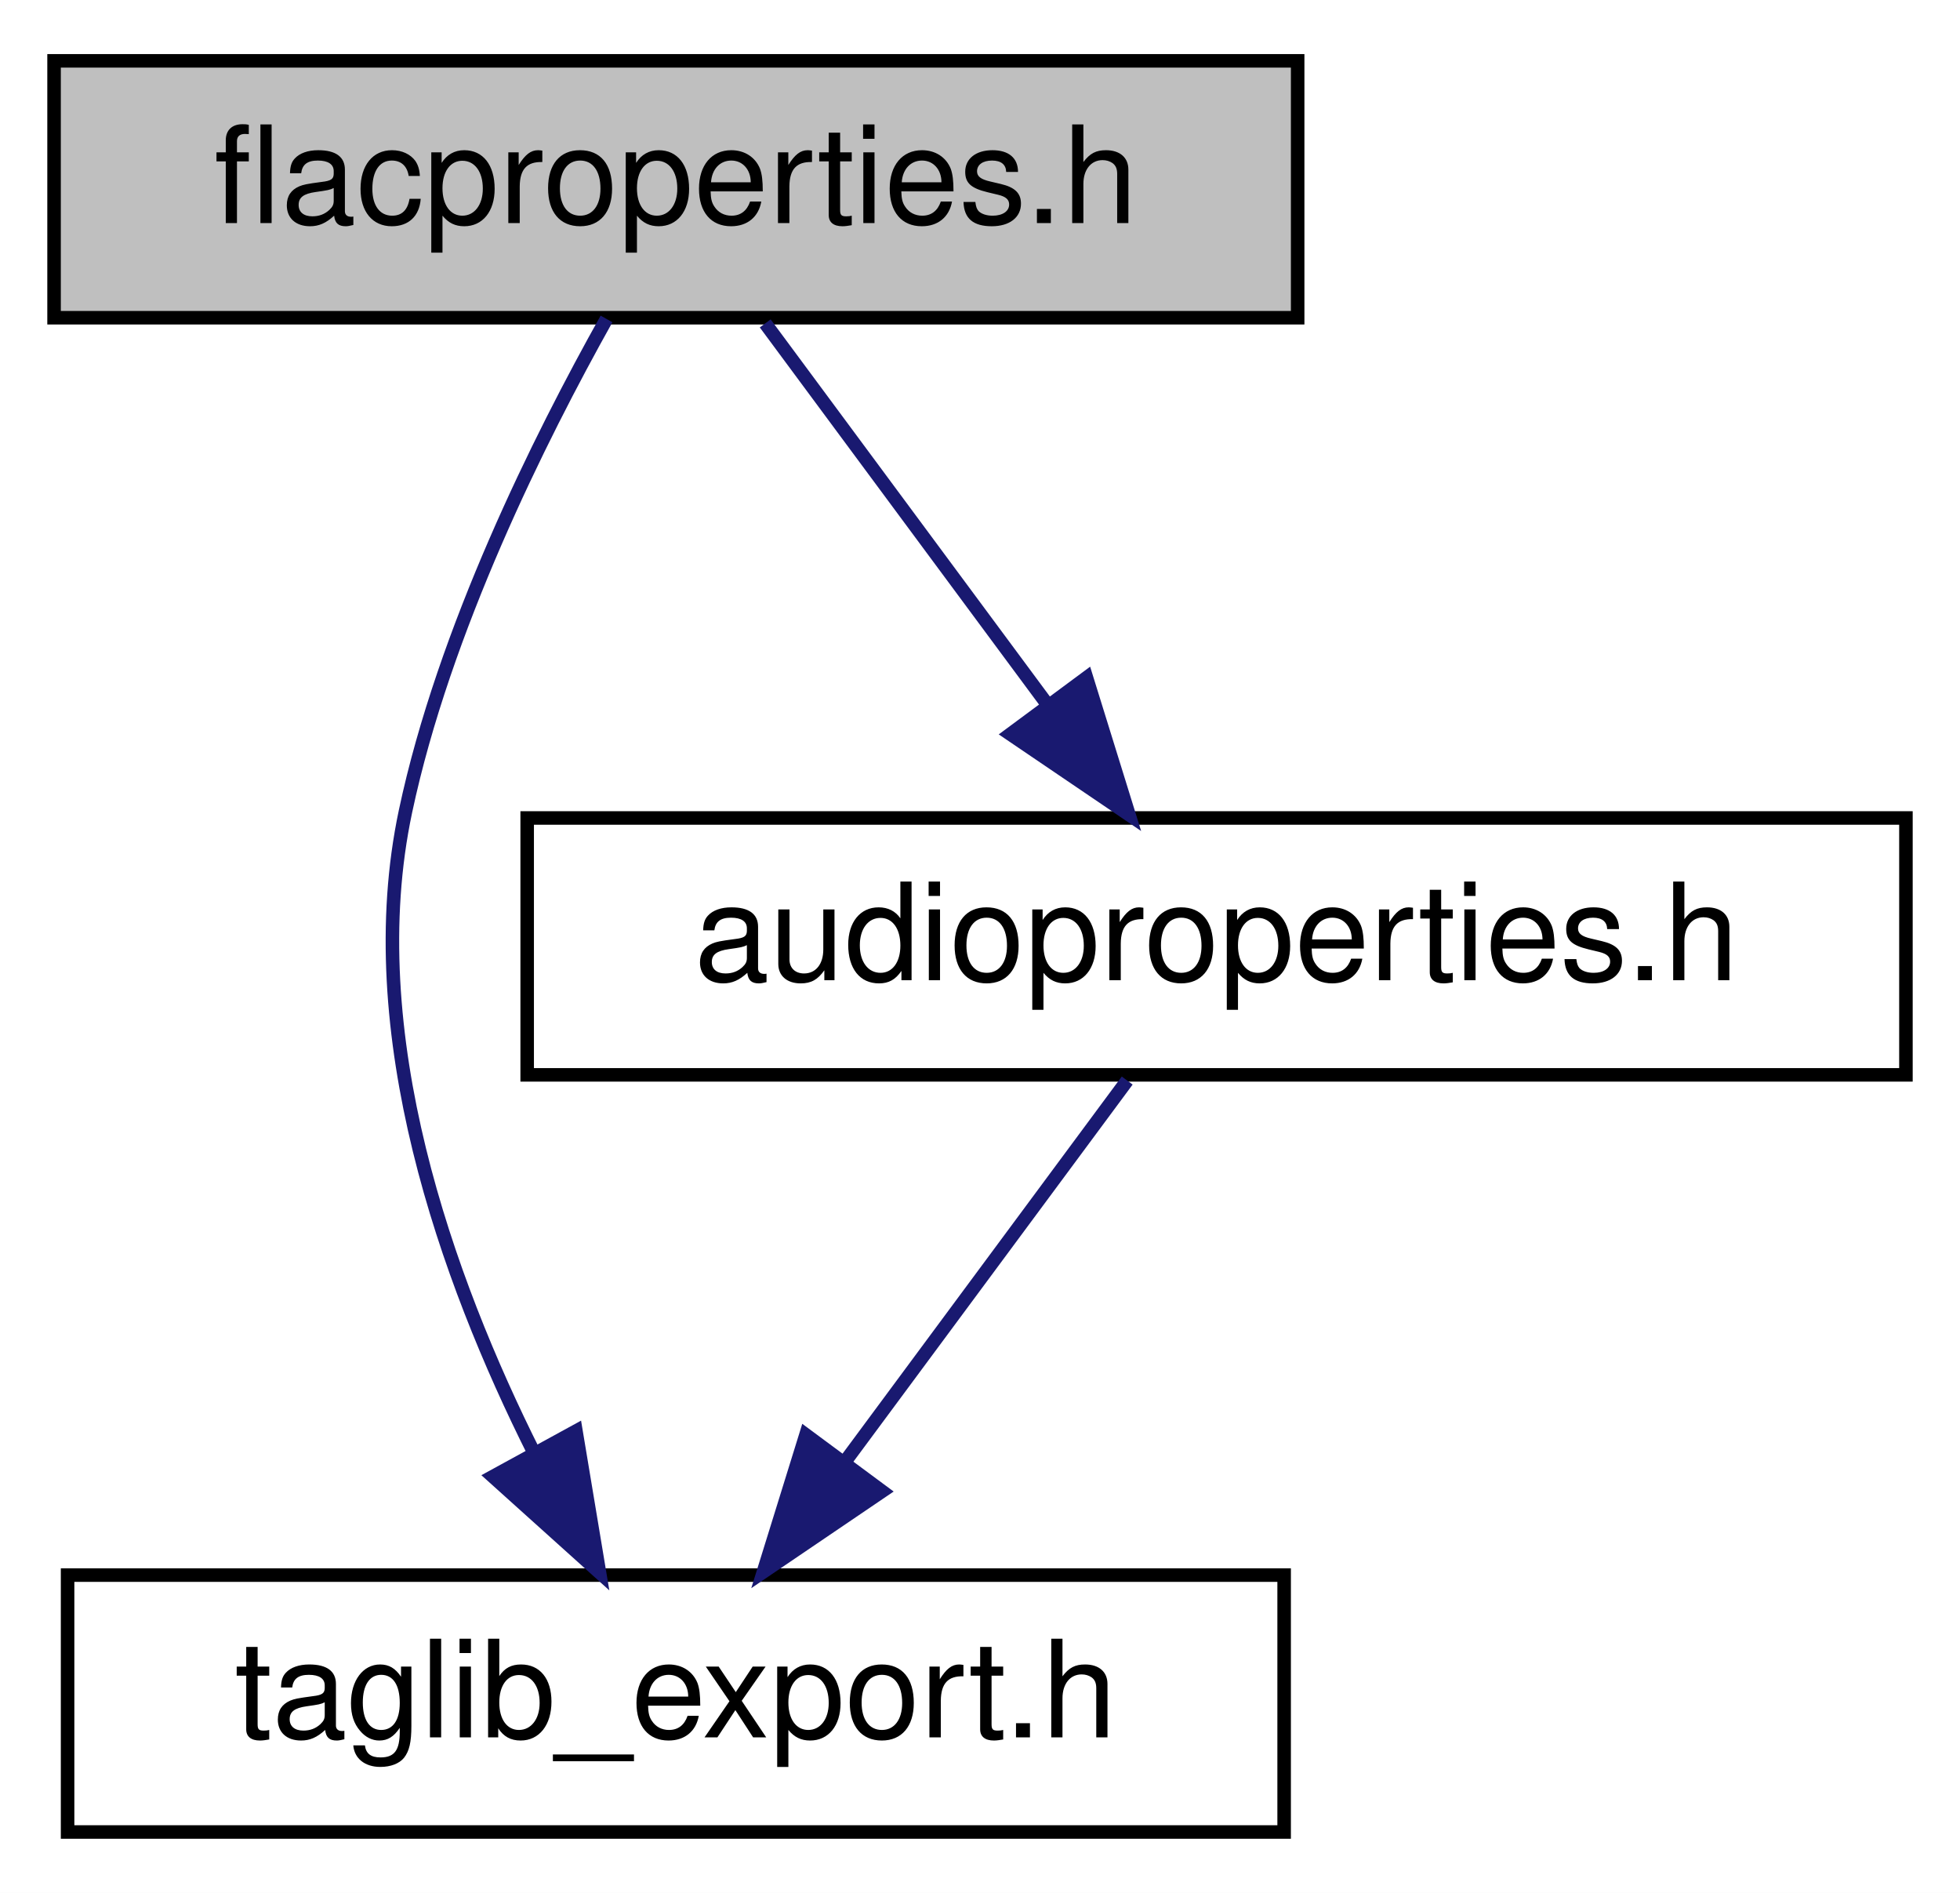
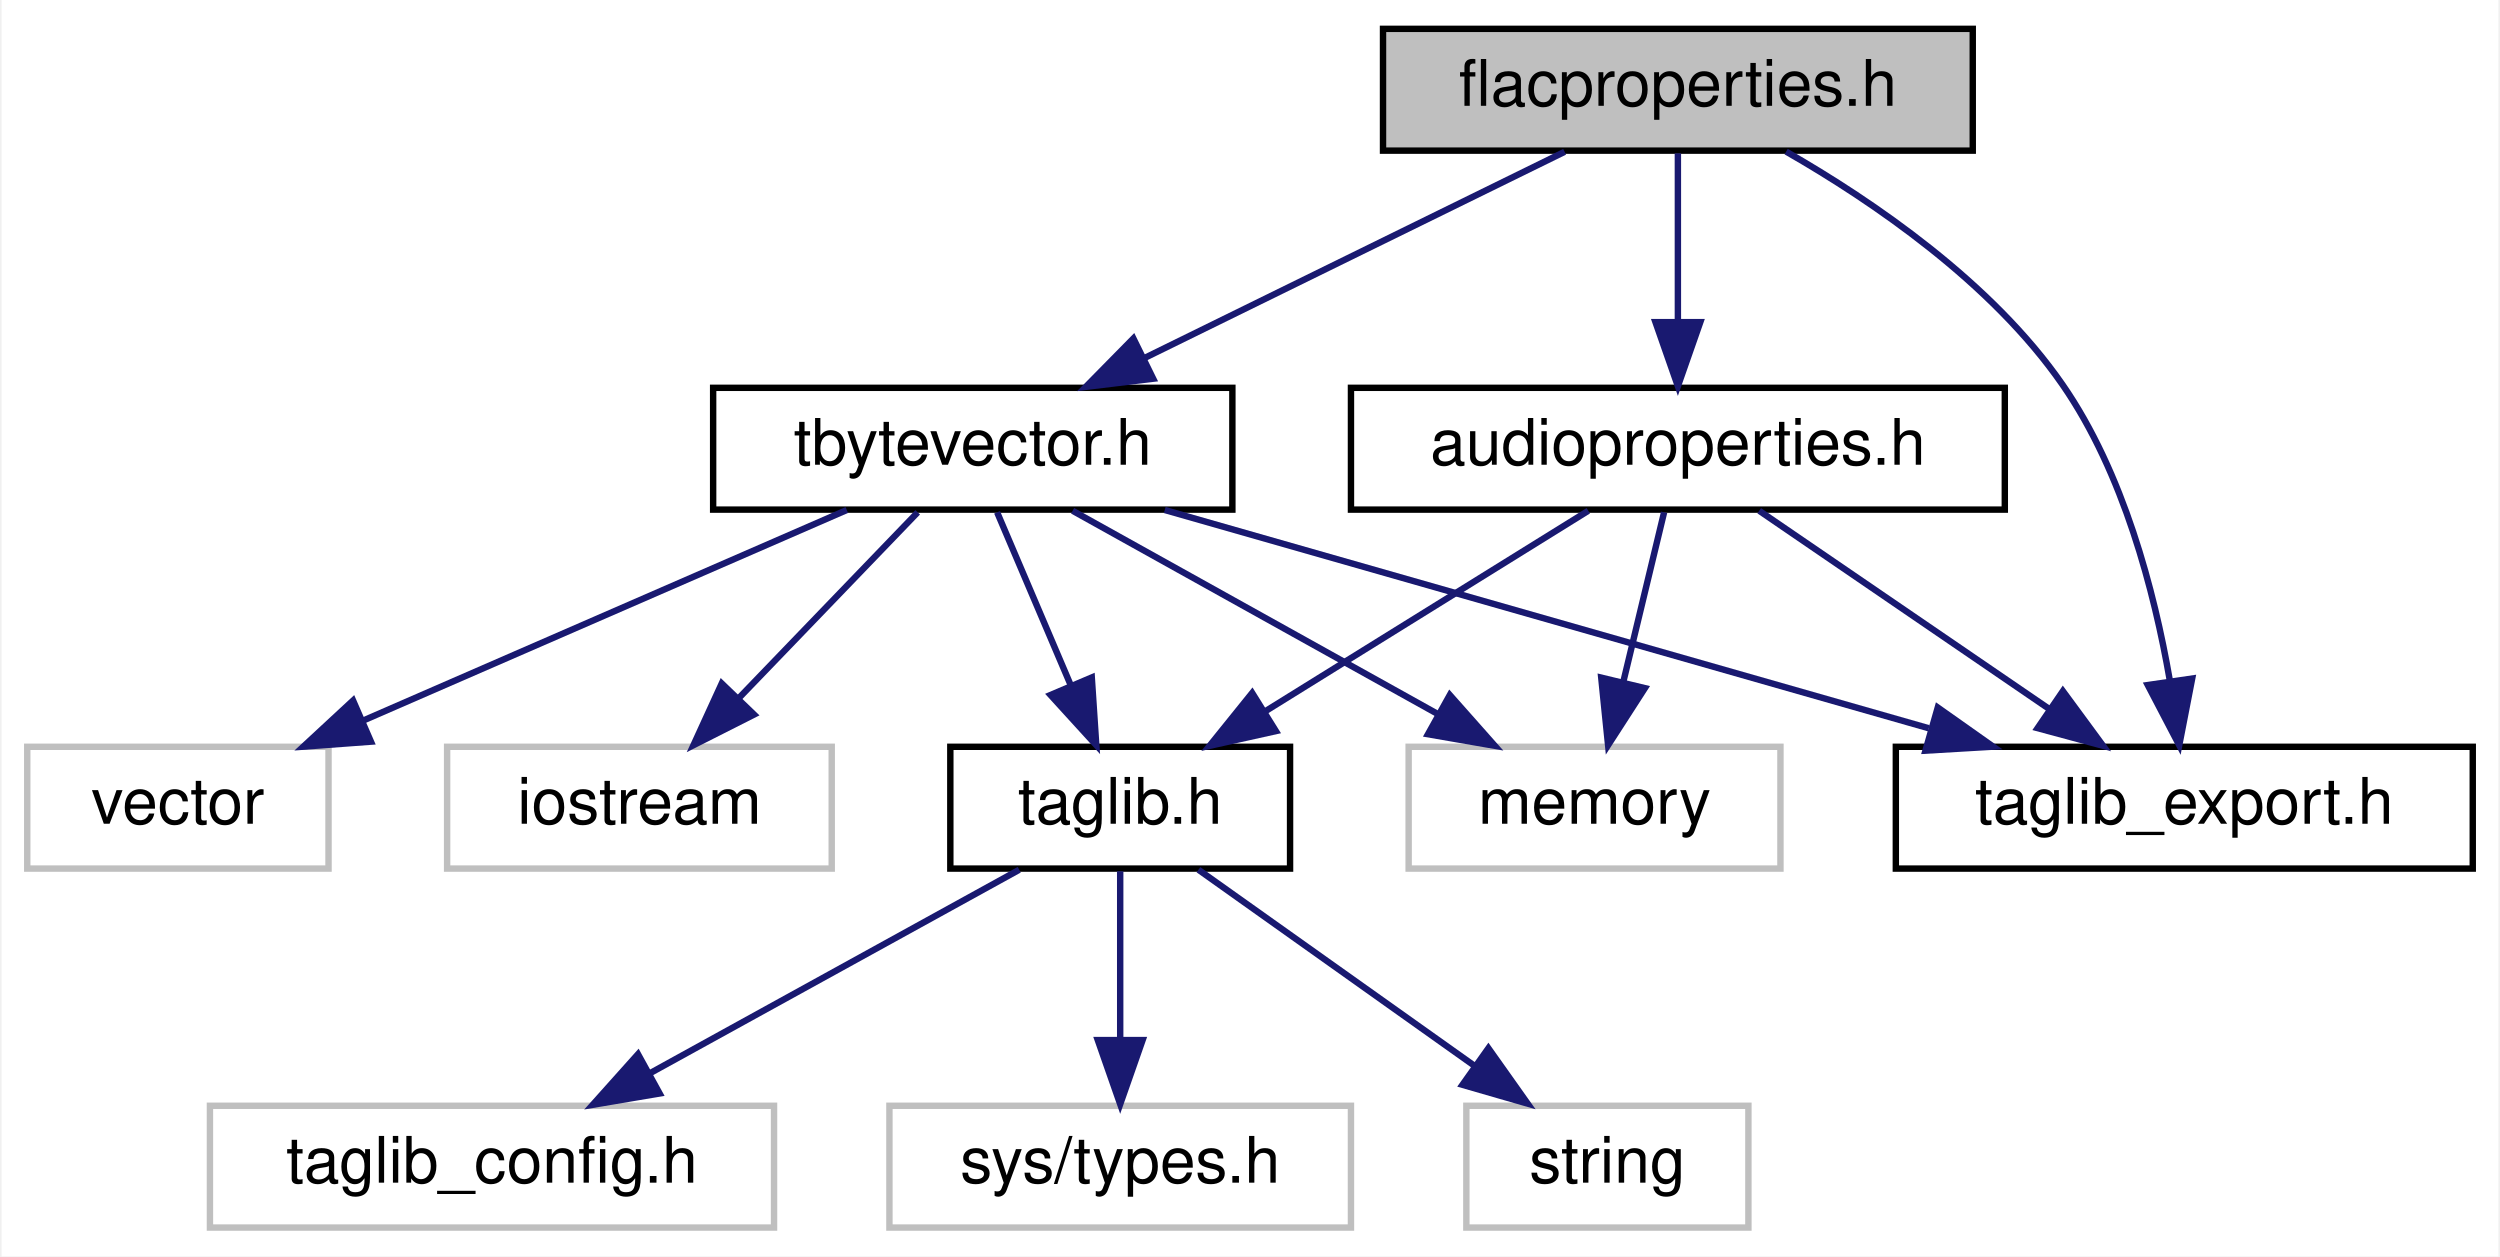
- <svg xmlns="http://www.w3.org/2000/svg" xmlns:xlink="http://www.w3.org/1999/xlink" width="145pt" height="140pt" viewBox="0.00 0.00 145.00 140.00">
-   <g id="graph0" class="graph" transform="scale(1 1) rotate(0) translate(4 136)">
-     <polygon fill="white" stroke="transparent" points="-4,4 -4,-136 141,-136 141,4 -4,4" />
+ <svg xmlns="http://www.w3.org/2000/svg" xmlns:xlink="http://www.w3.org/1999/xlink" width="390pt" height="196pt" viewBox="0.00 0.00 389.50 196.00">
+   <g id="graph0" class="graph" transform="scale(1 1) rotate(0) translate(4 192)">
+     <polygon fill="white" stroke="transparent" points="-4,4 -4,-192 385.5,-192 385.5,4 -4,4" />
    <g id="node1" class="node">
      <g id="a_node1">
        <a xlink:title=" ">
-           <polygon fill="#bfbfbf" stroke="black" points="0,-112.5 0,-131.5 92,-131.5 92,-112.5 0,-112.5" />
-           <text text-anchor="middle" x="46" y="-119.5" font-family="Helvetica,sans-Serif" font-size="10.00">flacproperties.h</text>
+           <polygon fill="#bfbfbf" stroke="black" points="211.5,-168.5 211.5,-187.5 303.5,-187.5 303.5,-168.5 211.5,-168.5" />
+           <text text-anchor="middle" x="257.5" y="-175.5" font-family="Helvetica,sans-Serif" font-size="10.00">flacproperties.h</text>
        </a>
      </g>
    </g>
    <g id="node2" class="node">
      <g id="a_node2">
-         <a xlink:href="taglib__export_8h.html" target="_top" xlink:title=" ">
-           <polygon fill="white" stroke="black" points="1,-0.5 1,-19.5 91,-19.5 91,-0.5 1,-0.5" />
-           <text text-anchor="middle" x="46" y="-7.5" font-family="Helvetica,sans-Serif" font-size="10.00">taglib_export.h</text>
+         <a xlink:href="tbytevector_8h.html" target="_top" xlink:title=" ">
+           <polygon fill="white" stroke="black" points="107,-112.5 107,-131.5 188,-131.5 188,-112.5 107,-112.5" />
+           <text text-anchor="middle" x="147.5" y="-119.5" font-family="Helvetica,sans-Serif" font-size="10.00">tbytevector.h</text>
        </a>
      </g>
    </g>
    <g id="edge1" class="edge">
-       <path fill="none" stroke="midnightblue" d="M40.87,-112.41C35.94,-103.61 28.84,-89.38 26,-76 22.52,-59.62 29.04,-41.43 35.54,-28.48" />
-       <polygon fill="midnightblue" stroke="midnightblue" points="38.61,-30.15 40.35,-19.7 32.47,-26.79 38.61,-30.15" />
+       <path fill="none" stroke="midnightblue" d="M239.83,-168.32C222.11,-159.62 194.6,-146.12 174.21,-136.11" />
+       <polygon fill="midnightblue" stroke="midnightblue" points="175.65,-132.92 165.13,-131.65 172.56,-139.2 175.65,-132.92" />
+     </g>
+     <g id="node10" class="node">
+       <g id="a_node10">
+         <a xlink:href="taglib__export_8h.html" target="_top" xlink:title=" ">
+           <polygon fill="white" stroke="black" points="291.5,-56.5 291.5,-75.5 381.5,-75.5 381.5,-56.5 291.5,-56.5" />
+           <text text-anchor="middle" x="336.5" y="-63.5" font-family="Helvetica,sans-Serif" font-size="10.00">taglib_export.h</text>
+         </a>
+       </g>
+     </g>
+     <g id="edge10" class="edge">
+       <path fill="none" stroke="midnightblue" d="M274.39,-168.35C287.94,-160.58 306.45,-147.95 317.5,-132 327.02,-118.26 331.83,-99.73 334.22,-85.97" />
+       <polygon fill="midnightblue" stroke="midnightblue" points="337.73,-86.15 335.71,-75.74 330.8,-85.13 337.73,-86.15" />
+     </g>
+     <g id="node11" class="node">
+       <g id="a_node11">
+         <a xlink:href="audioproperties_8h.html" target="_top" xlink:title=" ">
+           <polygon fill="white" stroke="black" points="206.5,-112.5 206.5,-131.5 308.5,-131.5 308.5,-112.5 206.5,-112.5" />
+           <text text-anchor="middle" x="257.5" y="-119.5" font-family="Helvetica,sans-Serif" font-size="10.00">audioproperties.h</text>
+         </a>
+       </g>
+     </g>
+     <g id="edge11" class="edge">
+       <path fill="none" stroke="midnightblue" d="M257.5,-168.08C257.5,-161.01 257.5,-150.86 257.5,-141.99" />
+       <polygon fill="midnightblue" stroke="midnightblue" points="261,-141.75 257.5,-131.75 254,-141.75 261,-141.75" />
    </g>
    <g id="node3" class="node">
      <g id="a_node3">
-         <a xlink:href="audioproperties_8h.html" target="_top" xlink:title=" ">
-           <polygon fill="white" stroke="black" points="35,-56.5 35,-75.5 137,-75.5 137,-56.5 35,-56.5" />
-           <text text-anchor="middle" x="86" y="-63.5" font-family="Helvetica,sans-Serif" font-size="10.00">audioproperties.h</text>
+         <a xlink:title=" ">
+           <polygon fill="white" stroke="#bfbfbf" points="65.5,-56.5 65.5,-75.5 125.5,-75.5 125.5,-56.5 65.5,-56.5" />
+           <text text-anchor="middle" x="95.5" y="-63.5" font-family="Helvetica,sans-Serif" font-size="10.00">iostream</text>
        </a>
      </g>
    </g>
    <g id="edge2" class="edge">
-       <path fill="none" stroke="midnightblue" d="M52.61,-112.08C58.26,-104.46 66.54,-93.26 73.45,-83.94" />
-       <polygon fill="midnightblue" stroke="midnightblue" points="76.38,-85.87 79.52,-75.75 70.75,-81.7 76.38,-85.87" />
+       <path fill="none" stroke="midnightblue" d="M138.91,-112.08C131.34,-104.22 120.12,-92.57 110.99,-83.08" />
+       <polygon fill="midnightblue" stroke="midnightblue" points="113.38,-80.53 103.93,-75.75 108.34,-85.38 113.38,-80.53" />
+     </g>
+     <g id="node4" class="node">
+       <g id="a_node4">
+         <a xlink:title=" ">
+           <polygon fill="white" stroke="#bfbfbf" points="215.5,-56.5 215.5,-75.5 273.5,-75.5 273.5,-56.5 215.5,-56.5" />
+           <text text-anchor="middle" x="244.5" y="-63.5" font-family="Helvetica,sans-Serif" font-size="10.00">memory</text>
+         </a>
+       </g>
    </g>
    <g id="edge3" class="edge">
-       <path fill="none" stroke="midnightblue" d="M79.39,-56.08C73.74,-48.46 65.46,-37.26 58.55,-27.94" />
-       <polygon fill="midnightblue" stroke="midnightblue" points="61.25,-25.7 52.48,-19.75 55.62,-29.87 61.25,-25.7" />
+       <path fill="none" stroke="midnightblue" d="M163.08,-112.32C178.5,-103.74 202.31,-90.49 220.21,-80.52" />
+       <polygon fill="midnightblue" stroke="midnightblue" points="221.92,-83.58 228.95,-75.65 218.51,-77.46 221.92,-83.58" />
+     </g>
+     <g id="node5" class="node">
+       <g id="a_node5">
+         <a xlink:title=" ">
+           <polygon fill="white" stroke="#bfbfbf" points="0,-56.5 0,-75.5 47,-75.5 47,-56.5 0,-56.5" />
+           <text text-anchor="middle" x="23.5" y="-63.5" font-family="Helvetica,sans-Serif" font-size="10.00">vector</text>
+         </a>
+       </g>
+     </g>
+     <g id="edge4" class="edge">
+       <path fill="none" stroke="midnightblue" d="M127.85,-112.44C107.54,-103.6 75.6,-89.69 52.4,-79.59" />
+       <polygon fill="midnightblue" stroke="midnightblue" points="53.62,-76.3 43.06,-75.52 50.83,-82.72 53.62,-76.3" />
+     </g>
+     <g id="node6" class="node">
+       <g id="a_node6">
+         <a xlink:href="taglib_8h.html" target="_top" xlink:title=" ">
+           <polygon fill="white" stroke="black" points="144,-56.5 144,-75.5 197,-75.5 197,-56.5 144,-56.5" />
+           <text text-anchor="middle" x="170.5" y="-63.5" font-family="Helvetica,sans-Serif" font-size="10.00">taglib.h</text>
+         </a>
+       </g>
+     </g>
+     <g id="edge5" class="edge">
+       <path fill="none" stroke="midnightblue" d="M151.3,-112.08C154.41,-104.77 158.92,-94.18 162.79,-85.1" />
+       <polygon fill="midnightblue" stroke="midnightblue" points="166.07,-86.32 166.77,-75.75 159.63,-83.58 166.07,-86.32" />
+     </g>
+     <g id="edge9" class="edge">
+       <path fill="none" stroke="midnightblue" d="M177.45,-112.44C209.66,-103.24 261.03,-88.56 296.64,-78.39" />
+       <polygon fill="midnightblue" stroke="midnightblue" points="298.04,-81.63 306.69,-75.52 296.12,-74.9 298.04,-81.63" />
+     </g>
+     <g id="node7" class="node">
+       <g id="a_node7">
+         <a xlink:title=" ">
+           <polygon fill="white" stroke="#bfbfbf" points="28.5,-0.5 28.5,-19.5 116.5,-19.5 116.5,-0.5 28.5,-0.5" />
+           <text text-anchor="middle" x="72.5" y="-7.5" font-family="Helvetica,sans-Serif" font-size="10.00">taglib_config.h</text>
+         </a>
+       </g>
+     </g>
+     <g id="edge6" class="edge">
+       <path fill="none" stroke="midnightblue" d="M154.75,-56.32C139.18,-47.74 115.12,-34.49 97.04,-24.52" />
+       <polygon fill="midnightblue" stroke="midnightblue" points="98.65,-21.42 88.21,-19.65 95.28,-27.55 98.65,-21.42" />
+     </g>
+     <g id="node8" class="node">
+       <g id="a_node8">
+         <a xlink:title=" ">
+           <polygon fill="white" stroke="#bfbfbf" points="134.5,-0.5 134.5,-19.5 206.5,-19.5 206.5,-0.5 134.5,-0.5" />
+           <text text-anchor="middle" x="170.5" y="-7.5" font-family="Helvetica,sans-Serif" font-size="10.00">sys/types.h</text>
+         </a>
+       </g>
+     </g>
+     <g id="edge7" class="edge">
+       <path fill="none" stroke="midnightblue" d="M170.5,-56.08C170.5,-49.01 170.5,-38.86 170.5,-29.99" />
+       <polygon fill="midnightblue" stroke="midnightblue" points="174,-29.75 170.5,-19.75 167,-29.75 174,-29.75" />
+     </g>
+     <g id="node9" class="node">
+       <g id="a_node9">
+         <a xlink:title=" ">
+           <polygon fill="white" stroke="#bfbfbf" points="224.5,-0.5 224.5,-19.5 268.5,-19.5 268.5,-0.5 224.5,-0.5" />
+           <text text-anchor="middle" x="246.5" y="-7.5" font-family="Helvetica,sans-Serif" font-size="10.00">string</text>
+         </a>
+       </g>
+     </g>
+     <g id="edge8" class="edge">
+       <path fill="none" stroke="midnightblue" d="M182.71,-56.32C194.28,-48.11 211.88,-35.6 225.66,-25.81" />
+       <polygon fill="midnightblue" stroke="midnightblue" points="227.94,-28.48 234.07,-19.83 223.89,-22.77 227.94,-28.48" />
+     </g>
+     <g id="edge12" class="edge">
+       <path fill="none" stroke="midnightblue" d="M255.35,-112.08C253.63,-104.93 251.15,-94.64 249,-85.69" />
+       <polygon fill="midnightblue" stroke="midnightblue" points="252.35,-84.65 246.61,-75.75 245.54,-86.29 252.35,-84.65" />
+     </g>
+     <g id="edge13" class="edge">
+       <path fill="none" stroke="midnightblue" d="M243.52,-112.32C229.95,-103.9 209.12,-90.97 193.18,-81.07" />
+       <polygon fill="midnightblue" stroke="midnightblue" points="194.79,-77.95 184.44,-75.65 191.09,-83.9 194.79,-77.95" />
+     </g>
+     <g id="edge14" class="edge">
+       <path fill="none" stroke="midnightblue" d="M270.19,-112.32C282.4,-103.98 301.08,-91.21 315.5,-81.35" />
+       <polygon fill="midnightblue" stroke="midnightblue" points="317.56,-84.19 323.84,-75.65 313.61,-78.41 317.56,-84.19" />
    </g>
  </g>
</svg>
